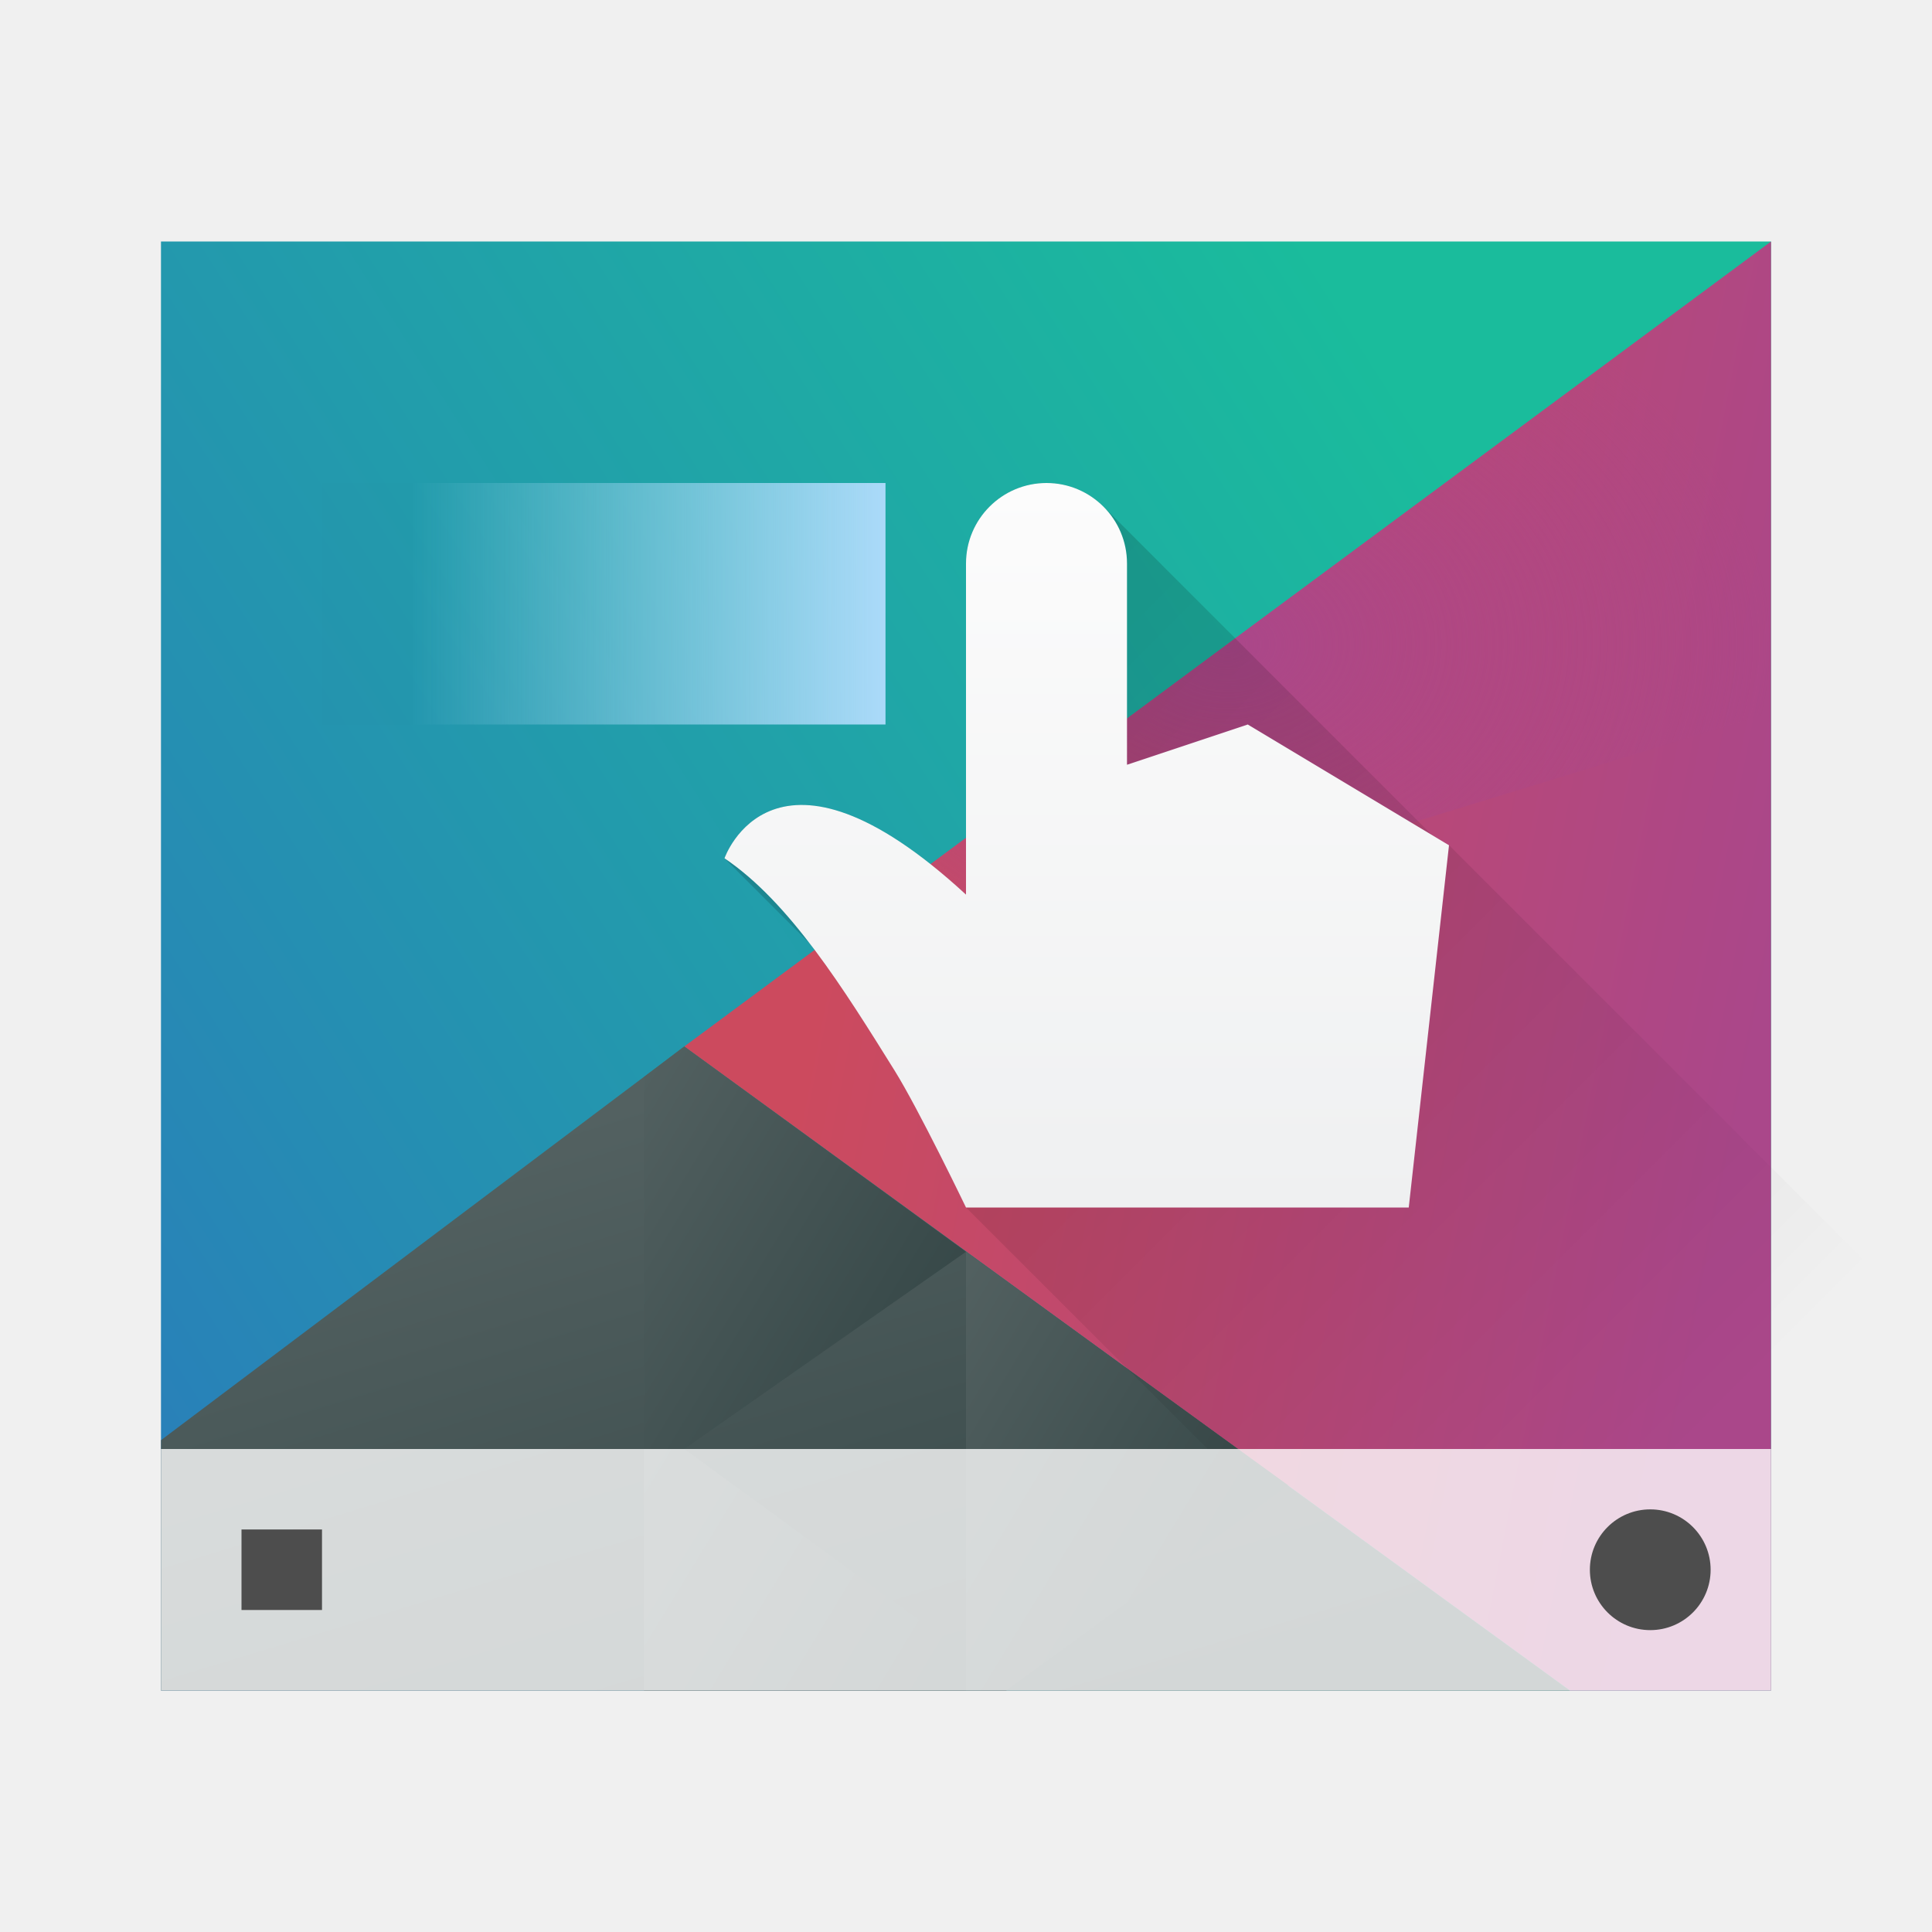
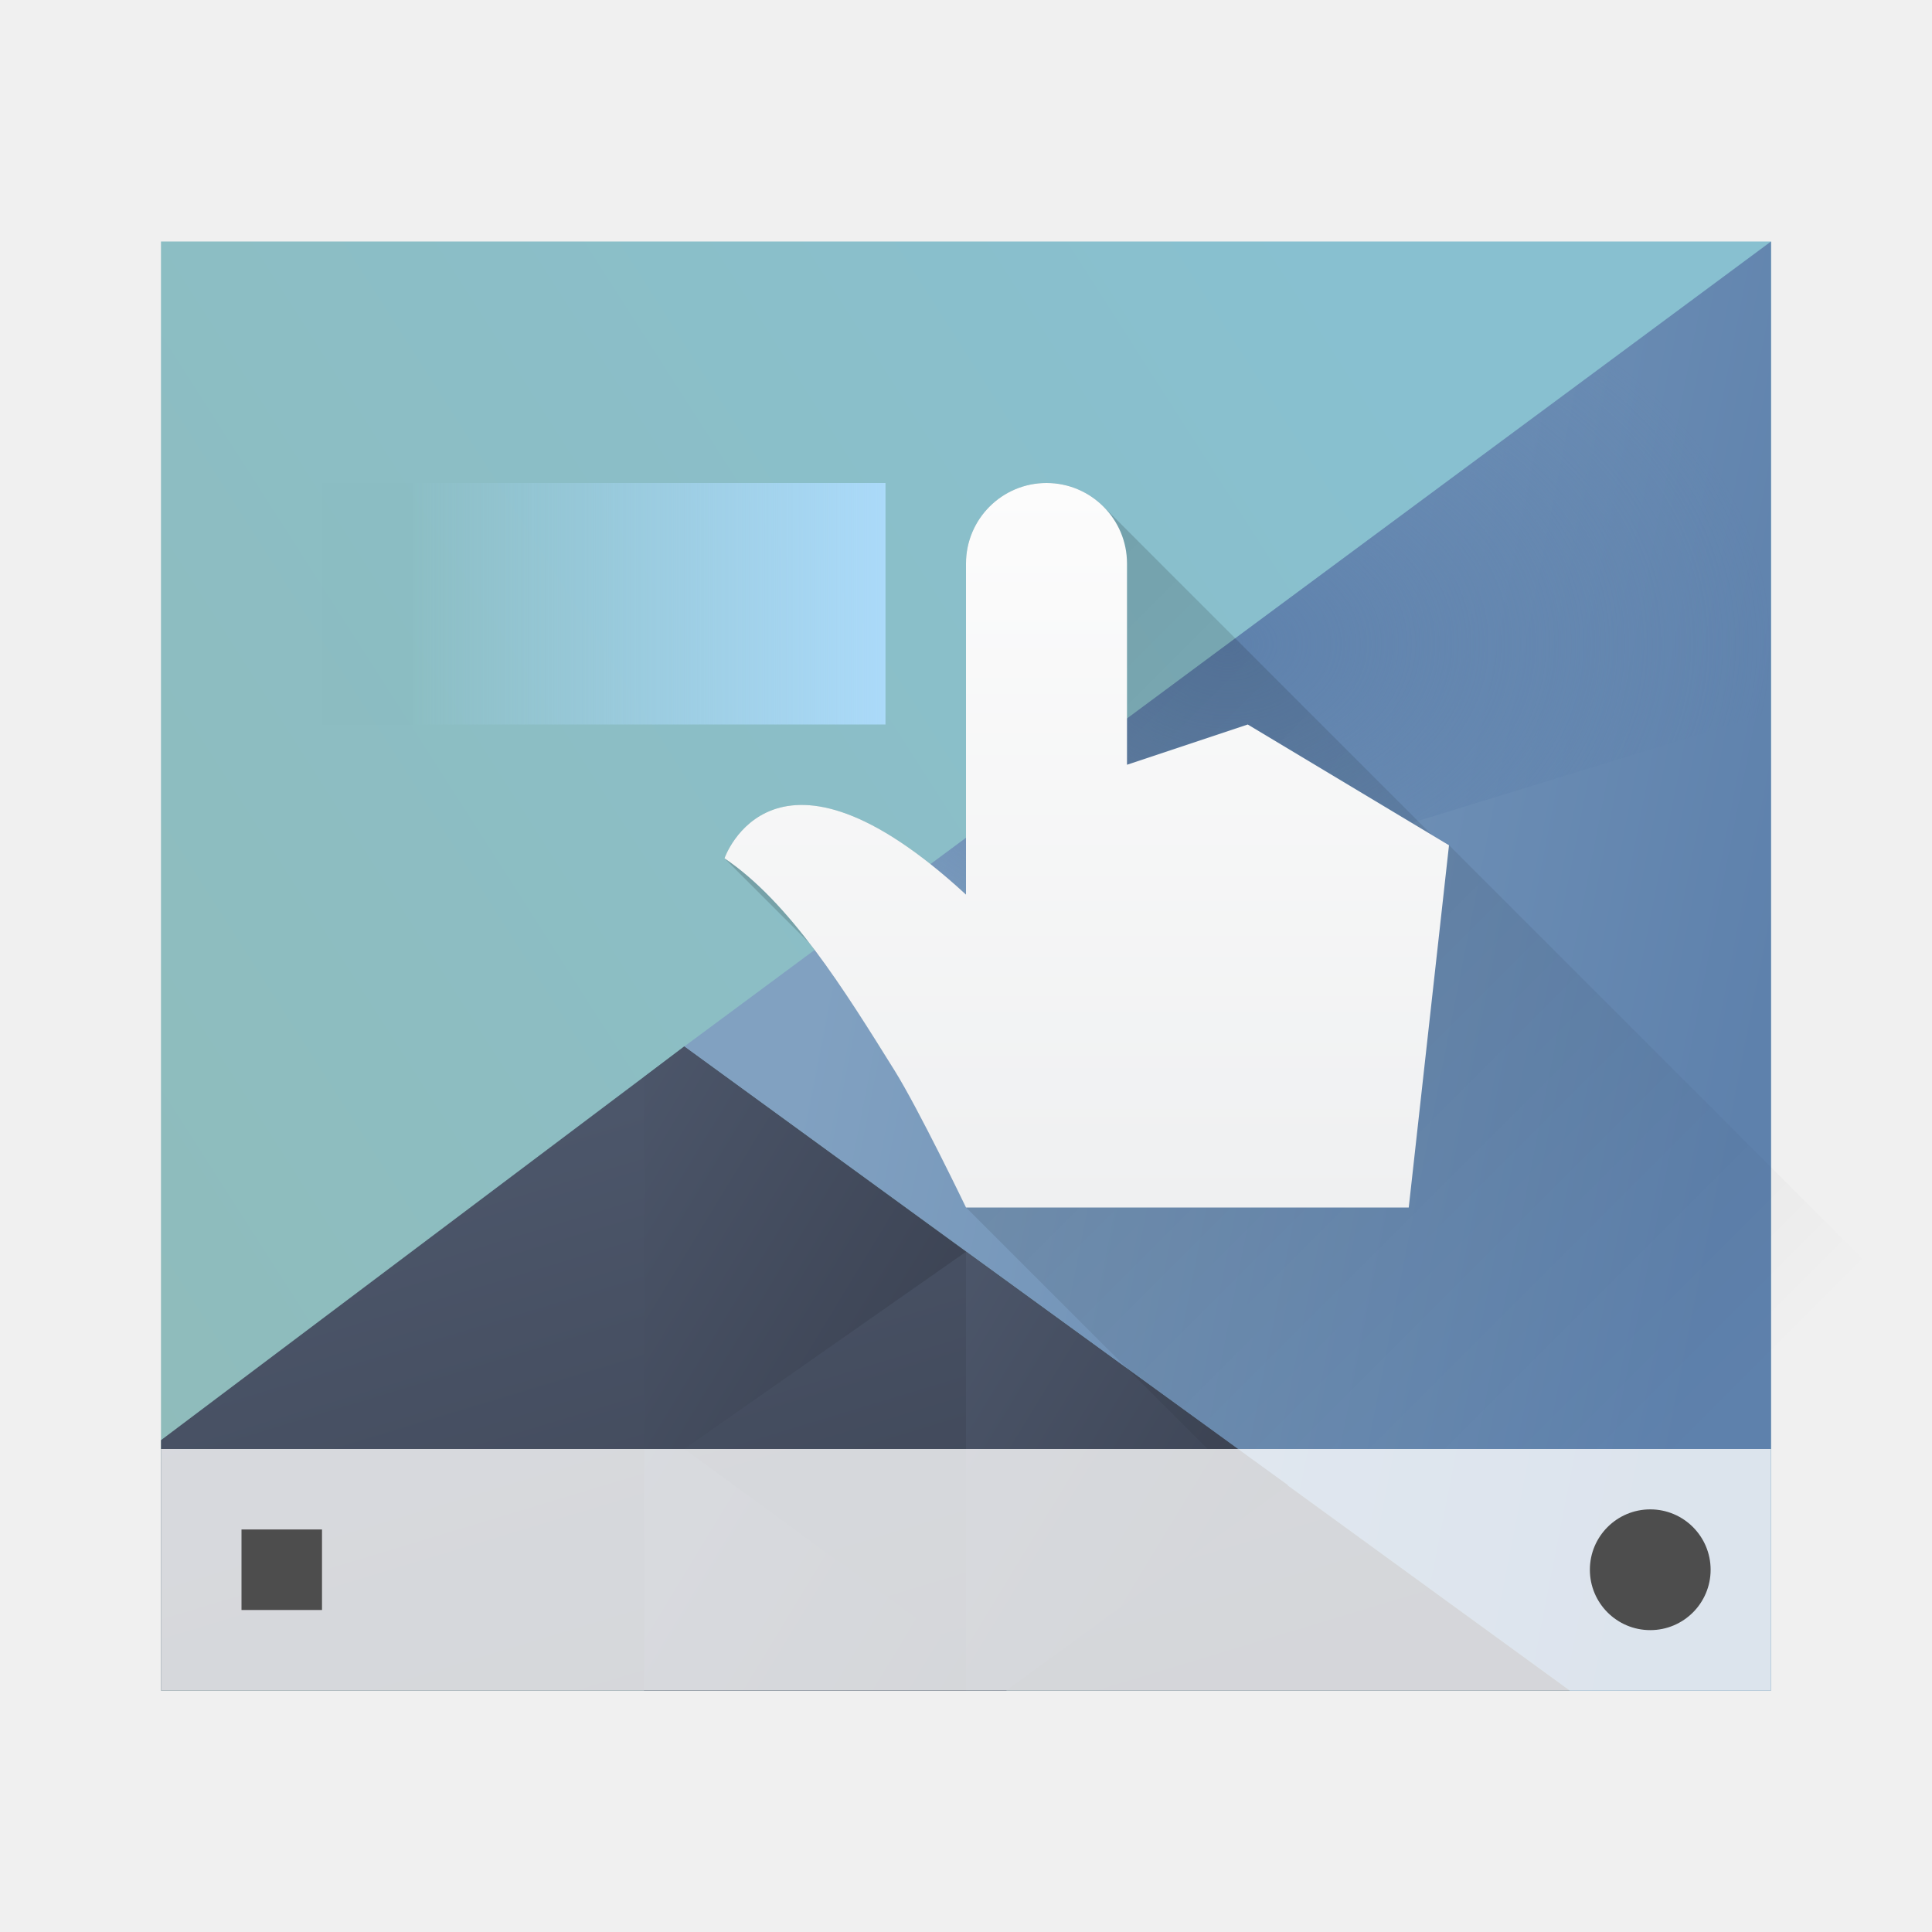
<svg xmlns="http://www.w3.org/2000/svg" xmlns:xlink="http://www.w3.org/1999/xlink" height="24" width="24" viewBox="0 0 24 24">
  <radialGradient id="a" cx="416.371" cy="513.149" gradientTransform="matrix(1 0 0 .5772032 0 216.9576)" gradientUnits="userSpaceOnUse" r="16.2">
-     <stop offset="0" stop-color="#aa478a" />
-     <stop offset="1" stop-color="#aa478a" stop-opacity="0" />
+     <stop offset="0" stop-color="#5e81ac" />
+     <stop offset="1" stop-color="#5e81ac" stop-opacity="0" />
  </radialGradient>
  <linearGradient id="b" gradientUnits="userSpaceOnUse" x1="4" x2="4" y1="9" y2="0">
    <stop offset="0" stop-color="#eff0f1" />
    <stop offset="1" stop-color="#fcfcfc" />
  </linearGradient>
  <linearGradient id="c" gradientUnits="userSpaceOnUse" x1="6" x2="18" y1="5" y2="17">
    <stop offset="0" />
    <stop offset="1" stop-opacity="0" />
  </linearGradient>
  <linearGradient id="d" gradientTransform="matrix(1.173922 0 0 1.5 -1.739219 -2.5)" gradientUnits="userSpaceOnUse" x1="5" x2="10" y1="6" y2="6">
    <stop offset="0" stop-color="#abdaf9" stop-opacity=".002" />
    <stop offset="1" stop-color="#abdaf9" />
  </linearGradient>
  <linearGradient id="e" gradientTransform="matrix(1 0 0 1.028572 -.00001 -14.39473)" gradientUnits="userSpaceOnUse" x1="418.17" x2="384.571" y1="503.079" y2="531.458">
-     <stop offset="0" stop-color="#1abc9c" />
-     <stop offset="1" stop-color="#2980b9" />
+     <stop offset="0" stop-color="#88c0d0" />
+     <stop offset="1" stop-color="#8fbcbb" />
  </linearGradient>
  <linearGradient id="f" gradientUnits="userSpaceOnUse" x1="29.851" x2="54.318" y1="22.349" y2="28.506">
-     <stop offset="0" stop-color="#cc4a5e" />
-     <stop offset="1" stop-color="#aa478a" />
+     <stop offset="0" stop-color="#81a1c1" />
+     <stop offset="1" stop-color="#5e81ac" />
  </linearGradient>
  <linearGradient id="g" gradientUnits="userSpaceOnUse" x1="24.394" x2="20.646" xlink:href="#h" y1="41.224" y2="25.343" />
  <linearGradient id="h">
-     <stop offset="0" stop-color="#334545" />
-     <stop offset="1" stop-color="#536161" />
+     <stop offset="0" stop-color="#3b4252" />
+     <stop offset="1" stop-color="#4c566a" />
  </linearGradient>
  <linearGradient id="i" gradientTransform="matrix(-1 0 0 1 839.1428 -40.00001)" gradientUnits="userSpaceOnUse" x1="430.571" x2="440.171" xlink:href="#h" y1="569.98" y2="562.499" />
  <linearGradient id="j" gradientTransform="matrix(-.4166665 0 0 .5347215 190.4047 -283.7805)" gradientUnits="userSpaceOnUse" x1="430.571" x2="440.171" xlink:href="#h" y1="569.98" y2="562.499" />
  <linearGradient id="k" gradientTransform="matrix(-.4166665 0 0 .5347215 194.4047 -286.3305)" gradientUnits="userSpaceOnUse" x1="430.571" x2="440.171" xlink:href="#h" y1="569.98" y2="562.499" />
  <g transform="translate(1,1)">
    <g transform="matrix(.4166665 0 0 .5347215 -159.238 -267.3916)">
      <path d="m384.571 503.798v33.662h48v-33.662z" fill="url(#e)" stroke-width="1.106" />
      <g stroke-linecap="round">
        <g stroke-width="2">
          <path d="m56 6-29.7 17.143 24.2 13.714h5.5z" fill="url(#f)" transform="matrix(1.09091 0 0 1.09091 371.4805 497.2525)" />
          <path d="m26.3 23.143-14.3 8.383v5.331h38.5z" fill="url(#g)" transform="matrix(1.09091 0 0 1.09091 371.4805 497.2525)" />
          <path d="m408.571 527.268-8.4-4.769-1.2.711v8.64h1.2z" fill="url(#i)" />
        </g>
        <path d="m11 14.55v5.45h.5l3.5-2.55z" fill="url(#k)" stroke-width=".944" transform="matrix(2.400001 0 0 1.870132 382.1714 500.0578)" />
        <path d="m7 17v3h4v-.449l-3.5-2.551z" fill="url(#j)" stroke-width=".944" transform="matrix(2.400001 0 0 1.870132 382.1714 500.0578)" />
        <path d="m400.171 522.499 32.4-18.701-0 10.94z" fill="url(#a)" stroke-width="2" />
      </g>
    </g>
    <g transform="matrix(.625 0 0 .625 -239.3571 -321.6238)">
      <path d="m384.571 541.798h32v4.8h-32z" fill="#fff" fill-opacity=".784" stroke-width="1.095" />
      <path d="m19.5 17.75a.75.75 0 0 0 -.75.75.75.75 0 0 0 .75.75.75.75 0 0 0 .75-.75.75.75 0 0 0 -.75-.75zm-17.5.25v1h1v-1z" fill="#4d4d4d" stroke-width=".75" transform="matrix(1.6 0 0 1.6 382.9714 514.5981)" />
    </g>
    <g fill="none" transform="translate(8 5)">
      <path d="m10 5c-.552 0-1 .448-1 1v4.113c-2.395-2.208-3-.451-3-.451l1.055 1.055c.374.486.722 1.041 1.059 1.582.3.482.887 1.701.887 1.701l3 3h9v-1.5l-6-6-.215-.129-4.078-4.078c-.181-.181-.431-.293-.707-.293z" fill="url(#c)" opacity=".2" transform="translate(-6 -5)" />
      <path d="m3 1c0-.552.448-1 1-1 .552 0 1 .448 1 1v2.5l1.5-.5 2.5 1.5-.5 4.5h-5.5s-.587-1.219-.887-1.701c-.632-1.014-1.301-2.089-2.113-2.637 0 0 .605-1.757 3 .451z" fill="url(#b)" />
    </g>
    <path d="m3 5h7v3h-7z" fill="url(#d)" stroke-linejoin="round" stroke-width="2.654" />
  </g>
</svg>
